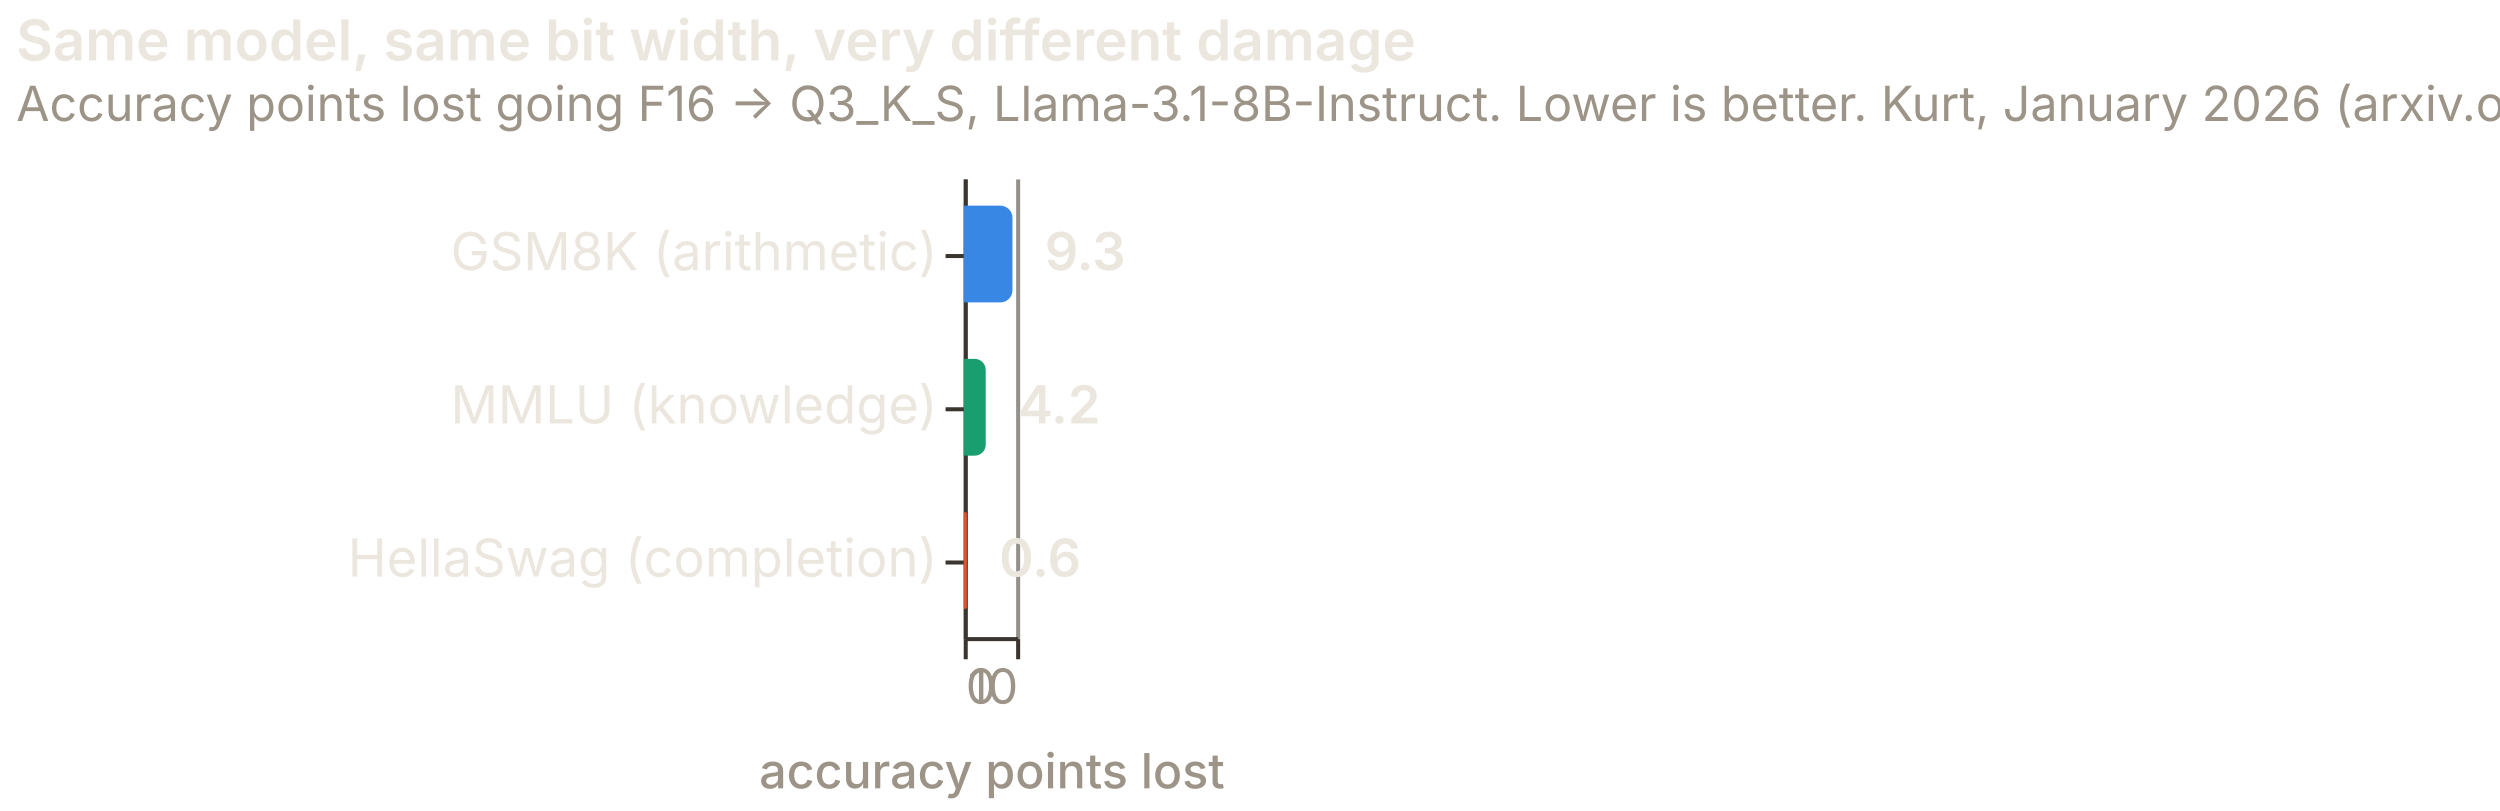
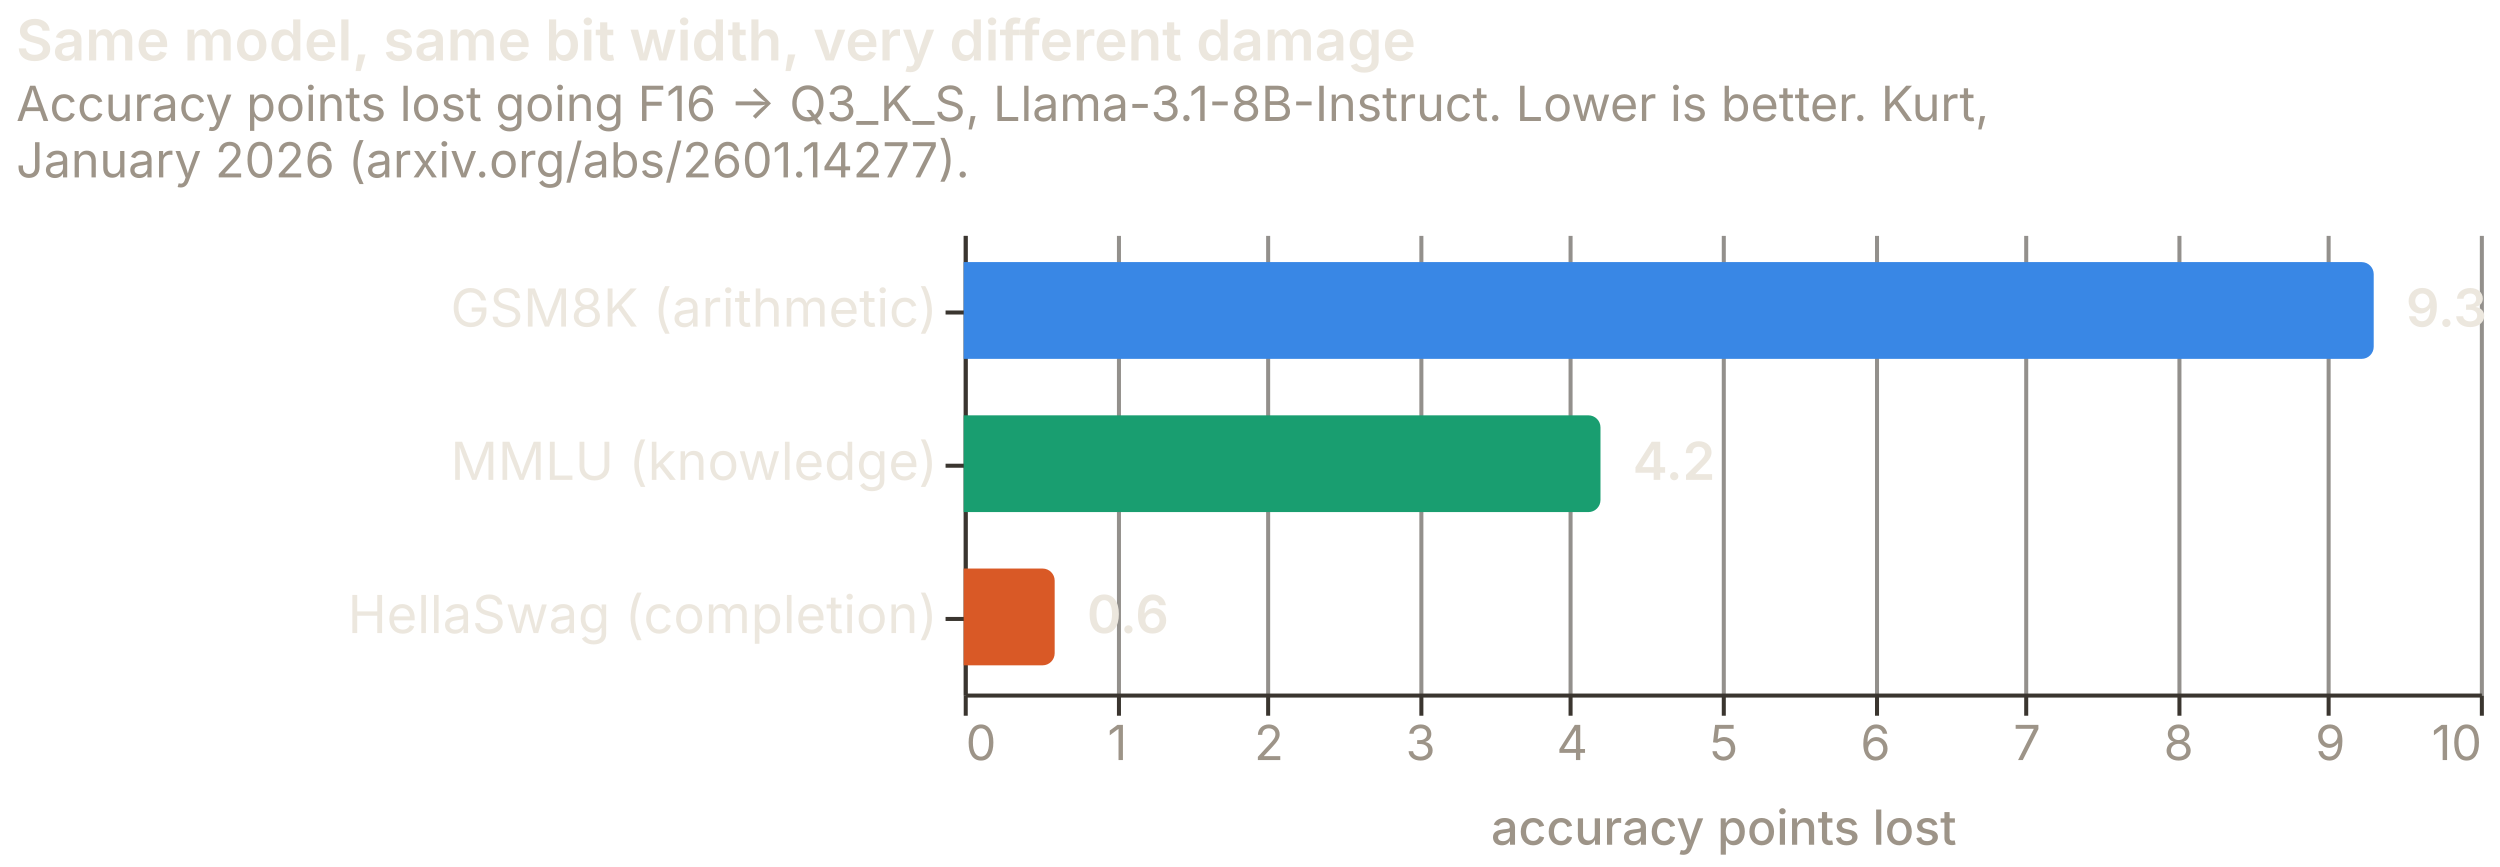
- <svg xmlns="http://www.w3.org/2000/svg" version="1.1" class="marks" width="620" height="201" viewBox="0 0 620 201">
-   <g fill="none" stroke-miterlimit="4" transform="translate(239,44)">
+ <svg xmlns="http://www.w3.org/2000/svg" version="1.1" class="marks" width="620" height="215" viewBox="0 0 620 215">
+   <g fill="none" stroke-miterlimit="4" transform="translate(239,58)">
    <g class="mark-group role-frame root" role="graphics-object" aria-roledescription="group mark container">
      <g transform="translate(0,0)">
-         <path class="background" aria-hidden="true" d="M0,0h13v114h-13Z" />
+         <path class="background" aria-hidden="true" d="M0,0h376v114h-376Z" />
        <g>
          <g class="mark-group role-axis" aria-hidden="true">
            <g transform="translate(0.5,114.5)">
              <path class="background" aria-hidden="true" d="M0,0h0v0h0Z" pointer-events="none" />
              <g>
                <g class="mark-rule role-axis-grid" pointer-events="none">
                  <line transform="translate(0,0)" x2="0" y2="-114" stroke="#3a352f" stroke-opacity="0.55" stroke-width="1" opacity="1" />
-                   <line transform="translate(13,0)" x2="0" y2="-114" stroke="#3a352f" stroke-opacity="0.55" stroke-width="1" opacity="1" />
+                   <line transform="translate(38,0)" x2="0" y2="-114" stroke="#3a352f" stroke-opacity="0.55" stroke-width="1" opacity="1" />
+                   <line transform="translate(75,0)" x2="0" y2="-114" stroke="#3a352f" stroke-opacity="0.55" stroke-width="1" opacity="1" />
+                   <line transform="translate(113,0)" x2="0" y2="-114" stroke="#3a352f" stroke-opacity="0.55" stroke-width="1" opacity="1" />
+                   <line transform="translate(150,0)" x2="0" y2="-114" stroke="#3a352f" stroke-opacity="0.55" stroke-width="1" opacity="1" />
+                   <line transform="translate(188,0)" x2="0" y2="-114" stroke="#3a352f" stroke-opacity="0.55" stroke-width="1" opacity="1" />
+                   <line transform="translate(226,0)" x2="0" y2="-114" stroke="#3a352f" stroke-opacity="0.55" stroke-width="1" opacity="1" />
+                   <line transform="translate(263,0)" x2="0" y2="-114" stroke="#3a352f" stroke-opacity="0.55" stroke-width="1" opacity="1" />
+                   <line transform="translate(301,0)" x2="0" y2="-114" stroke="#3a352f" stroke-opacity="0.55" stroke-width="1" opacity="1" />
+                   <line transform="translate(338,0)" x2="0" y2="-114" stroke="#3a352f" stroke-opacity="0.55" stroke-width="1" opacity="1" />
+                   <line transform="translate(376,0)" x2="0" y2="-114" stroke="#3a352f" stroke-opacity="0.55" stroke-width="1" opacity="1" />
                </g>
              </g>
              <path class="foreground" aria-hidden="true" d="" pointer-events="none" display="none" />
            </g>
          </g>
          <g class="mark-group role-axis" role="graphics-symbol" aria-roledescription="axis" aria-label="X-axis titled 'accuracy points lost' for a linear scale with values from 0 to 10">
            <g transform="translate(0.5,114.5)">
              <path class="background" aria-hidden="true" d="M0,0h0v0h0Z" pointer-events="none" />
              <g>
                <g class="mark-rule role-axis-tick" pointer-events="none">
                  <line transform="translate(0,0)" x2="0" y2="5" stroke="#3a352f" stroke-width="1" opacity="1" />
-                   <line transform="translate(13,0)" x2="0" y2="5" stroke="#3a352f" stroke-width="1" opacity="1" />
+                   <line transform="translate(38,0)" x2="0" y2="5" stroke="#3a352f" stroke-width="1" opacity="1" />
+                   <line transform="translate(75,0)" x2="0" y2="5" stroke="#3a352f" stroke-width="1" opacity="1" />
+                   <line transform="translate(113,0)" x2="0" y2="5" stroke="#3a352f" stroke-width="1" opacity="1" />
+                   <line transform="translate(150,0)" x2="0" y2="5" stroke="#3a352f" stroke-width="1" opacity="1" />
+                   <line transform="translate(188,0)" x2="0" y2="5" stroke="#3a352f" stroke-width="1" opacity="1" />
+                   <line transform="translate(226,0)" x2="0" y2="5" stroke="#3a352f" stroke-width="1" opacity="1" />
+                   <line transform="translate(263,0)" x2="0" y2="5" stroke="#3a352f" stroke-width="1" opacity="1" />
+                   <line transform="translate(301,0)" x2="0" y2="5" stroke="#3a352f" stroke-width="1" opacity="1" />
+                   <line transform="translate(338,0)" x2="0" y2="5" stroke="#3a352f" stroke-width="1" opacity="1" />
+                   <line transform="translate(376,0)" x2="0" y2="5" stroke="#3a352f" stroke-width="1" opacity="1" />
                </g>
                <g class="mark-text role-axis-label" pointer-events="none">
                  <text text-anchor="start" transform="translate(0,16)" font-family="ui-sans-serif, system-ui, -apple-system, 'Segoe UI', Inter, Helvetica, Arial, sans-serif" font-size="12px" fill="#9d9488" opacity="1">0</text>
-                   <text text-anchor="end" transform="translate(13,16)" font-family="ui-sans-serif, system-ui, -apple-system, 'Segoe UI', Inter, Helvetica, Arial, sans-serif" font-size="12px" fill="#9d9488" opacity="1">10</text>
+                   <text text-anchor="middle" transform="translate(37.6,16)" font-family="ui-sans-serif, system-ui, -apple-system, 'Segoe UI', Inter, Helvetica, Arial, sans-serif" font-size="12px" fill="#9d9488" opacity="1">1</text>
+                   <text text-anchor="middle" transform="translate(75.2,16)" font-family="ui-sans-serif, system-ui, -apple-system, 'Segoe UI', Inter, Helvetica, Arial, sans-serif" font-size="12px" fill="#9d9488" opacity="1">2</text>
+                   <text text-anchor="middle" transform="translate(112.8,16)" font-family="ui-sans-serif, system-ui, -apple-system, 'Segoe UI', Inter, Helvetica, Arial, sans-serif" font-size="12px" fill="#9d9488" opacity="1">3</text>
+                   <text text-anchor="middle" transform="translate(150.4,16)" font-family="ui-sans-serif, system-ui, -apple-system, 'Segoe UI', Inter, Helvetica, Arial, sans-serif" font-size="12px" fill="#9d9488" opacity="1">4</text>
+                   <text text-anchor="middle" transform="translate(188,16)" font-family="ui-sans-serif, system-ui, -apple-system, 'Segoe UI', Inter, Helvetica, Arial, sans-serif" font-size="12px" fill="#9d9488" opacity="1">5</text>
+                   <text text-anchor="middle" transform="translate(225.6,16)" font-family="ui-sans-serif, system-ui, -apple-system, 'Segoe UI', Inter, Helvetica, Arial, sans-serif" font-size="12px" fill="#9d9488" opacity="1">6</text>
+                   <text text-anchor="middle" transform="translate(263.2,16)" font-family="ui-sans-serif, system-ui, -apple-system, 'Segoe UI', Inter, Helvetica, Arial, sans-serif" font-size="12px" fill="#9d9488" opacity="1">7</text>
+                   <text text-anchor="middle" transform="translate(300.8,16)" font-family="ui-sans-serif, system-ui, -apple-system, 'Segoe UI', Inter, Helvetica, Arial, sans-serif" font-size="12px" fill="#9d9488" opacity="1">8</text>
+                   <text text-anchor="middle" transform="translate(338.4,16)" font-family="ui-sans-serif, system-ui, -apple-system, 'Segoe UI', Inter, Helvetica, Arial, sans-serif" font-size="12px" fill="#9d9488" opacity="1">9</text>
+                   <text text-anchor="end" transform="translate(376,16)" font-family="ui-sans-serif, system-ui, -apple-system, 'Segoe UI', Inter, Helvetica, Arial, sans-serif" font-size="12px" fill="#9d9488" opacity="1">10</text>
                </g>
                <g class="mark-rule role-axis-domain" pointer-events="none">
-                   <line transform="translate(0,0)" x2="13" y2="0" stroke="#3a352f" stroke-width="1" opacity="1" />
+                   <line transform="translate(0,0)" x2="376" y2="0" stroke="#3a352f" stroke-width="1" opacity="1" />
                </g>
                <g class="mark-text role-axis-title" pointer-events="none">
-                   <text text-anchor="middle" transform="translate(6.5,37)" font-family="ui-sans-serif, system-ui, -apple-system, 'Segoe UI', Inter, Helvetica, Arial, sans-serif" font-size="12px" font-weight="500" fill="#9d9488" opacity="1">accuracy points lost</text>
+                   <text text-anchor="middle" transform="translate(188,37)" font-family="ui-sans-serif, system-ui, -apple-system, 'Segoe UI', Inter, Helvetica, Arial, sans-serif" font-size="12px" font-weight="500" fill="#9d9488" opacity="1">accuracy points lost</text>
                </g>
              </g>
              <path class="foreground" aria-hidden="true" d="" pointer-events="none" display="none" />
            </g>
          </g>
          <g class="mark-group role-axis" role="graphics-symbol" aria-roledescription="axis" aria-label="Y-axis for a discrete scale with 3 values: GSM8K (arithmetic), MMLU (knowledge), HellaSwag (completion)">
            <g transform="translate(0.5,0.5)">
              <path class="background" aria-hidden="true" d="M0,0h0v0h0Z" pointer-events="none" />
              <g>
                <g class="mark-rule role-axis-tick" pointer-events="none">
                  <line transform="translate(0,19)" x2="-5" y2="0" stroke="#3a352f" stroke-width="1" opacity="1" />
                  <line transform="translate(0,57)" x2="-5" y2="0" stroke="#3a352f" stroke-width="1" opacity="1" />
                  <line transform="translate(0,95)" x2="-5" y2="0" stroke="#3a352f" stroke-width="1" opacity="1" />
                </g>
                <g class="mark-text role-axis-label" pointer-events="none">
                  <text text-anchor="end" transform="translate(-7,22.5)" font-family="ui-sans-serif, system-ui, -apple-system, 'Segoe UI', Inter, Helvetica, Arial, sans-serif" font-size="13px" fill="#ece7de" opacity="1">GSM8K (arithmetic)</text>
                  <text text-anchor="end" transform="translate(-7,60.5)" font-family="ui-sans-serif, system-ui, -apple-system, 'Segoe UI', Inter, Helvetica, Arial, sans-serif" font-size="13px" fill="#ece7de" opacity="1">MMLU (knowledge)</text>
                  <text text-anchor="end" transform="translate(-7,98.5)" font-family="ui-sans-serif, system-ui, -apple-system, 'Segoe UI', Inter, Helvetica, Arial, sans-serif" font-size="13px" fill="#ece7de" opacity="1">HellaSwag (completion)</text>
                </g>
                <g class="mark-rule role-axis-domain" pointer-events="none">
                  <line transform="translate(0,0)" x2="0" y2="114" stroke="#3a352f" stroke-width="1" opacity="1" />
                </g>
              </g>
              <path class="foreground" aria-hidden="true" d="" pointer-events="none" display="none" />
            </g>
          </g>
          <g class="mark-group role-scope" role="graphics-object" aria-roledescription="group mark container">
            <g transform="translate(0,7)">
-               <path class="background" aria-hidden="true" d="M0,0L9.09,0C10.746,0,12.09,1.344,12.09,3L12.09,21C12.09,22.656,10.746,24,9.09,24L0,24C0,24,0,24,0,24L0,0C0,0,0,0,0,0Z" />
+               <path class="background" aria-hidden="true" d="M0,0L346.68,0C348.336,0,349.68,1.344,349.68,3L349.68,21C349.68,22.656,348.336,24,346.68,24L0,24C0,24,0,24,0,24L0,0C0,0,0,0,0,0Z" />
              <g clip-path="url(#clip70)">
                <g class="mark-group role-scope" role="graphics-object" aria-roledescription="group mark container">
                  <g transform="translate(0,0)">
                    <path class="background" aria-hidden="true" d="M0,0h0v24h0Z" />
                    <g>
                      <g class="mark-rect role-mark layer_0_marks" role="graphics-object" aria-roledescription="rect mark container">
-                         <path aria-label="accuracy points lost: 9.3; task: GSM8K (arithmetic)" role="graphics-symbol" aria-roledescription="bar" d="M0,0h12.09v24h-12.09Z" fill="#3987e5" />
+                         <path aria-label="accuracy points lost: 9.3; task: GSM8K (arithmetic)" role="graphics-symbol" aria-roledescription="bar" d="M0,0h349.68v24h-349.68Z" fill="#3987e5" />
                      </g>
                    </g>
                    <path class="foreground" aria-hidden="true" d="" display="none" />
                  </g>
                </g>
              </g>
              <path class="foreground" aria-hidden="true" d="" display="none" />
            </g>
            <g transform="translate(0,45)">
-               <path class="background" aria-hidden="true" d="M0,0L2.73,0C4.237,0,5.46,1.223,5.46,2.73L5.46,21.27C5.46,22.777,4.237,24,2.73,24L0,24C0,24,0,24,0,24L0,0C0,0,0,0,0,0Z" />
+               <path class="background" aria-hidden="true" d="M0,0L154.92,0C156.576,0,157.92,1.344,157.92,3L157.92,21C157.92,22.656,156.576,24,154.92,24L0,24C0,24,0,24,0,24L0,0C0,0,0,0,0,0Z" />
              <g clip-path="url(#clip71)">
                <g class="mark-group role-scope" role="graphics-object" aria-roledescription="group mark container">
                  <g transform="translate(0,0)">
                    <path class="background" aria-hidden="true" d="M0,0h0v24h0Z" />
                    <g>
                      <g class="mark-rect role-mark layer_0_marks" role="graphics-object" aria-roledescription="rect mark container">
-                         <path aria-label="accuracy points lost: 4.2; task: MMLU (knowledge)" role="graphics-symbol" aria-roledescription="bar" d="M0,0h5.46v24h-5.46Z" fill="#199e70" />
+                         <path aria-label="accuracy points lost: 4.2; task: MMLU (knowledge)" role="graphics-symbol" aria-roledescription="bar" d="M0,0h157.92v24h-157.92Z" fill="#199e70" />
                      </g>
                    </g>
                    <path class="foreground" aria-hidden="true" d="" display="none" />
                  </g>
                </g>
              </g>
              <path class="foreground" aria-hidden="true" d="" display="none" />
            </g>
            <g transform="translate(0,83)">
-               <path class="background" aria-hidden="true" d="M0,0L0.39,0C0.605,0,0.78,0.175,0.78,0.39L0.78,23.61C0.78,23.825,0.605,24,0.39,24L0,24C0,24,0,24,0,24L0,0C0,0,0,0,0,0Z" />
+               <path class="background" aria-hidden="true" d="M0,0L19.56,0C21.216,0,22.56,1.344,22.56,3L22.56,21C22.56,22.656,21.216,24,19.56,24L0,24C0,24,0,24,0,24L0,0C0,0,0,0,0,0Z" />
              <g clip-path="url(#clip72)">
                <g class="mark-group role-scope" role="graphics-object" aria-roledescription="group mark container">
                  <g transform="translate(0,0)">
                    <path class="background" aria-hidden="true" d="M0,0h0v24h0Z" />
                    <g>
                      <g class="mark-rect role-mark layer_0_marks" role="graphics-object" aria-roledescription="rect mark container">
-                         <path aria-label="accuracy points lost: 0.6; task: HellaSwag (completion)" role="graphics-symbol" aria-roledescription="bar" d="M0,0h0.78v24h-0.78Z" fill="#d95926" />
+                         <path aria-label="accuracy points lost: 0.6; task: HellaSwag (completion)" role="graphics-symbol" aria-roledescription="bar" d="M0,0h22.56v24h-22.56Z" fill="#d95926" />
                      </g>
                    </g>
                    <path class="foreground" aria-hidden="true" d="" display="none" />
                  </g>
                </g>
              </g>
              <path class="foreground" aria-hidden="true" d="" display="none" />
            </g>
          </g>
          <g class="mark-text role-mark layer_1_marks" role="graphics-object" aria-roledescription="text mark container">
-             <text aria-label="accuracy points lost: 9.3; task: GSM8K (arithmetic); v: 9.3" role="graphics-symbol" aria-roledescription="text mark" text-anchor="start" transform="translate(20.09,23)" font-family="ui-sans-serif, system-ui, -apple-system, 'Segoe UI', Inter, Helvetica, Arial, sans-serif" font-size="13px" font-weight="600" fill="#ece7de">9.3</text>
-             <text aria-label="accuracy points lost: 4.2; task: MMLU (knowledge); v: 4.2" role="graphics-symbol" aria-roledescription="text mark" text-anchor="start" transform="translate(13.46,61)" font-family="ui-sans-serif, system-ui, -apple-system, 'Segoe UI', Inter, Helvetica, Arial, sans-serif" font-size="13px" font-weight="600" fill="#ece7de">4.2</text>
-             <text aria-label="accuracy points lost: 0.6; task: HellaSwag (completion); v: 0.6" role="graphics-symbol" aria-roledescription="text mark" text-anchor="start" transform="translate(8.78,99)" font-family="ui-sans-serif, system-ui, -apple-system, 'Segoe UI', Inter, Helvetica, Arial, sans-serif" font-size="13px" font-weight="600" fill="#ece7de">0.6</text>
+             <text aria-label="accuracy points lost: 9.3; task: GSM8K (arithmetic); v: 9.3" role="graphics-symbol" aria-roledescription="text mark" text-anchor="start" transform="translate(357.68,23)" font-family="ui-sans-serif, system-ui, -apple-system, 'Segoe UI', Inter, Helvetica, Arial, sans-serif" font-size="13px" font-weight="600" fill="#ece7de">9.3</text>
+             <text aria-label="accuracy points lost: 4.2; task: MMLU (knowledge); v: 4.2" role="graphics-symbol" aria-roledescription="text mark" text-anchor="start" transform="translate(165.92,61)" font-family="ui-sans-serif, system-ui, -apple-system, 'Segoe UI', Inter, Helvetica, Arial, sans-serif" font-size="13px" font-weight="600" fill="#ece7de">4.2</text>
+             <text aria-label="accuracy points lost: 0.6; task: HellaSwag (completion); v: 0.6" role="graphics-symbol" aria-roledescription="text mark" text-anchor="start" transform="translate(30.56,99)" font-family="ui-sans-serif, system-ui, -apple-system, 'Segoe UI', Inter, Helvetica, Arial, sans-serif" font-size="13px" font-weight="600" fill="#ece7de">0.6</text>
          </g>
          <g class="mark-group role-title">
-             <g transform="translate(-235,-40)">
+             <g transform="translate(-235,-54)">
              <path class="background" aria-hidden="true" d="M0,0h0v0h0Z" pointer-events="none" />
              <g>
                <g class="mark-text role-title-text" role="graphics-symbol" aria-roledescription="title" aria-label="Title text 'Same model, same bit width, very different damage'" pointer-events="none">
                  <text text-anchor="start" transform="translate(0,11)" font-family="ui-sans-serif, system-ui, -apple-system, 'Segoe UI', Inter, Helvetica, Arial, sans-serif" font-size="14px" font-weight="600" fill="#ece7de" opacity="1">Same model, same bit width, very different damage</text>
                </g>
                <g class="mark-text role-title-subtitle" role="graphics-symbol" aria-roledescription="subtitle" aria-label="Subtitle text 'Accuracy points lost going F16 → Q3_K_S, Llama-3.1-8B-Instruct. Lower is better. Kurt, January 2026 (arxiv.org/abs/2601.14277).'" pointer-events="none">
-                   <text text-anchor="start" transform="translate(0,26)" font-family="ui-sans-serif, system-ui, -apple-system, 'Segoe UI', Inter, Helvetica, Arial, sans-serif" font-size="12px" fill="#9d9488" opacity="1">Accuracy points lost going F16 → Q3_K_S, Llama-3.1-8B-Instruct. Lower is better. Kurt, January 2026 (arxiv.org/abs/2601.14277).</text>
+                   <text text-anchor="start" transform="translate(0,26)" font-family="ui-sans-serif, system-ui, -apple-system, 'Segoe UI', Inter, Helvetica, Arial, sans-serif" font-size="12px" fill="#9d9488" opacity="1">
+                     <tspan>Accuracy points lost going F16 → Q3_K_S, Llama-3.1-8B-Instruct. Lower is better. Kurt,</tspan>
+                     <tspan x="0" dy="14">January 2026 (arxiv.org/abs/2601.14277).</tspan>
+                   </text>
                </g>
              </g>
              <path class="foreground" aria-hidden="true" d="" pointer-events="none" display="none" />
            </g>
          </g>
        </g>
        <path class="foreground" aria-hidden="true" d="" display="none" />
      </g>
    </g>
  </g>
  <defs>
    <clipPath id="clip70">
-       <path d="M0,0L9.09,0C10.746,0,12.09,1.344,12.09,3L12.09,21C12.09,22.656,10.746,24,9.09,24L0,24C0,24,0,24,0,24L0,0C0,0,0,0,0,0Z" />
+       <path d="M0,0L346.68,0C348.336,0,349.68,1.344,349.68,3L349.68,21C349.68,22.656,348.336,24,346.68,24L0,24C0,24,0,24,0,24L0,0C0,0,0,0,0,0Z" />
    </clipPath>
    <clipPath id="clip71">
-       <path d="M0,0L2.73,0C4.237,0,5.46,1.223,5.46,2.73L5.46,21.27C5.46,22.777,4.237,24,2.73,24L0,24C0,24,0,24,0,24L0,0C0,0,0,0,0,0Z" />
+       <path d="M0,0L154.92,0C156.576,0,157.92,1.344,157.92,3L157.92,21C157.92,22.656,156.576,24,154.92,24L0,24C0,24,0,24,0,24L0,0C0,0,0,0,0,0Z" />
    </clipPath>
    <clipPath id="clip72">
-       <path d="M0,0L0.39,0C0.605,0,0.78,0.175,0.78,0.39L0.78,23.61C0.78,23.825,0.605,24,0.39,24L0,24C0,24,0,24,0,24L0,0C0,0,0,0,0,0Z" />
+       <path d="M0,0L19.56,0C21.216,0,22.56,1.344,22.56,3L22.56,21C22.56,22.656,21.216,24,19.56,24L0,24C0,24,0,24,0,24L0,0C0,0,0,0,0,0Z" />
    </clipPath>
  </defs>
</svg>
